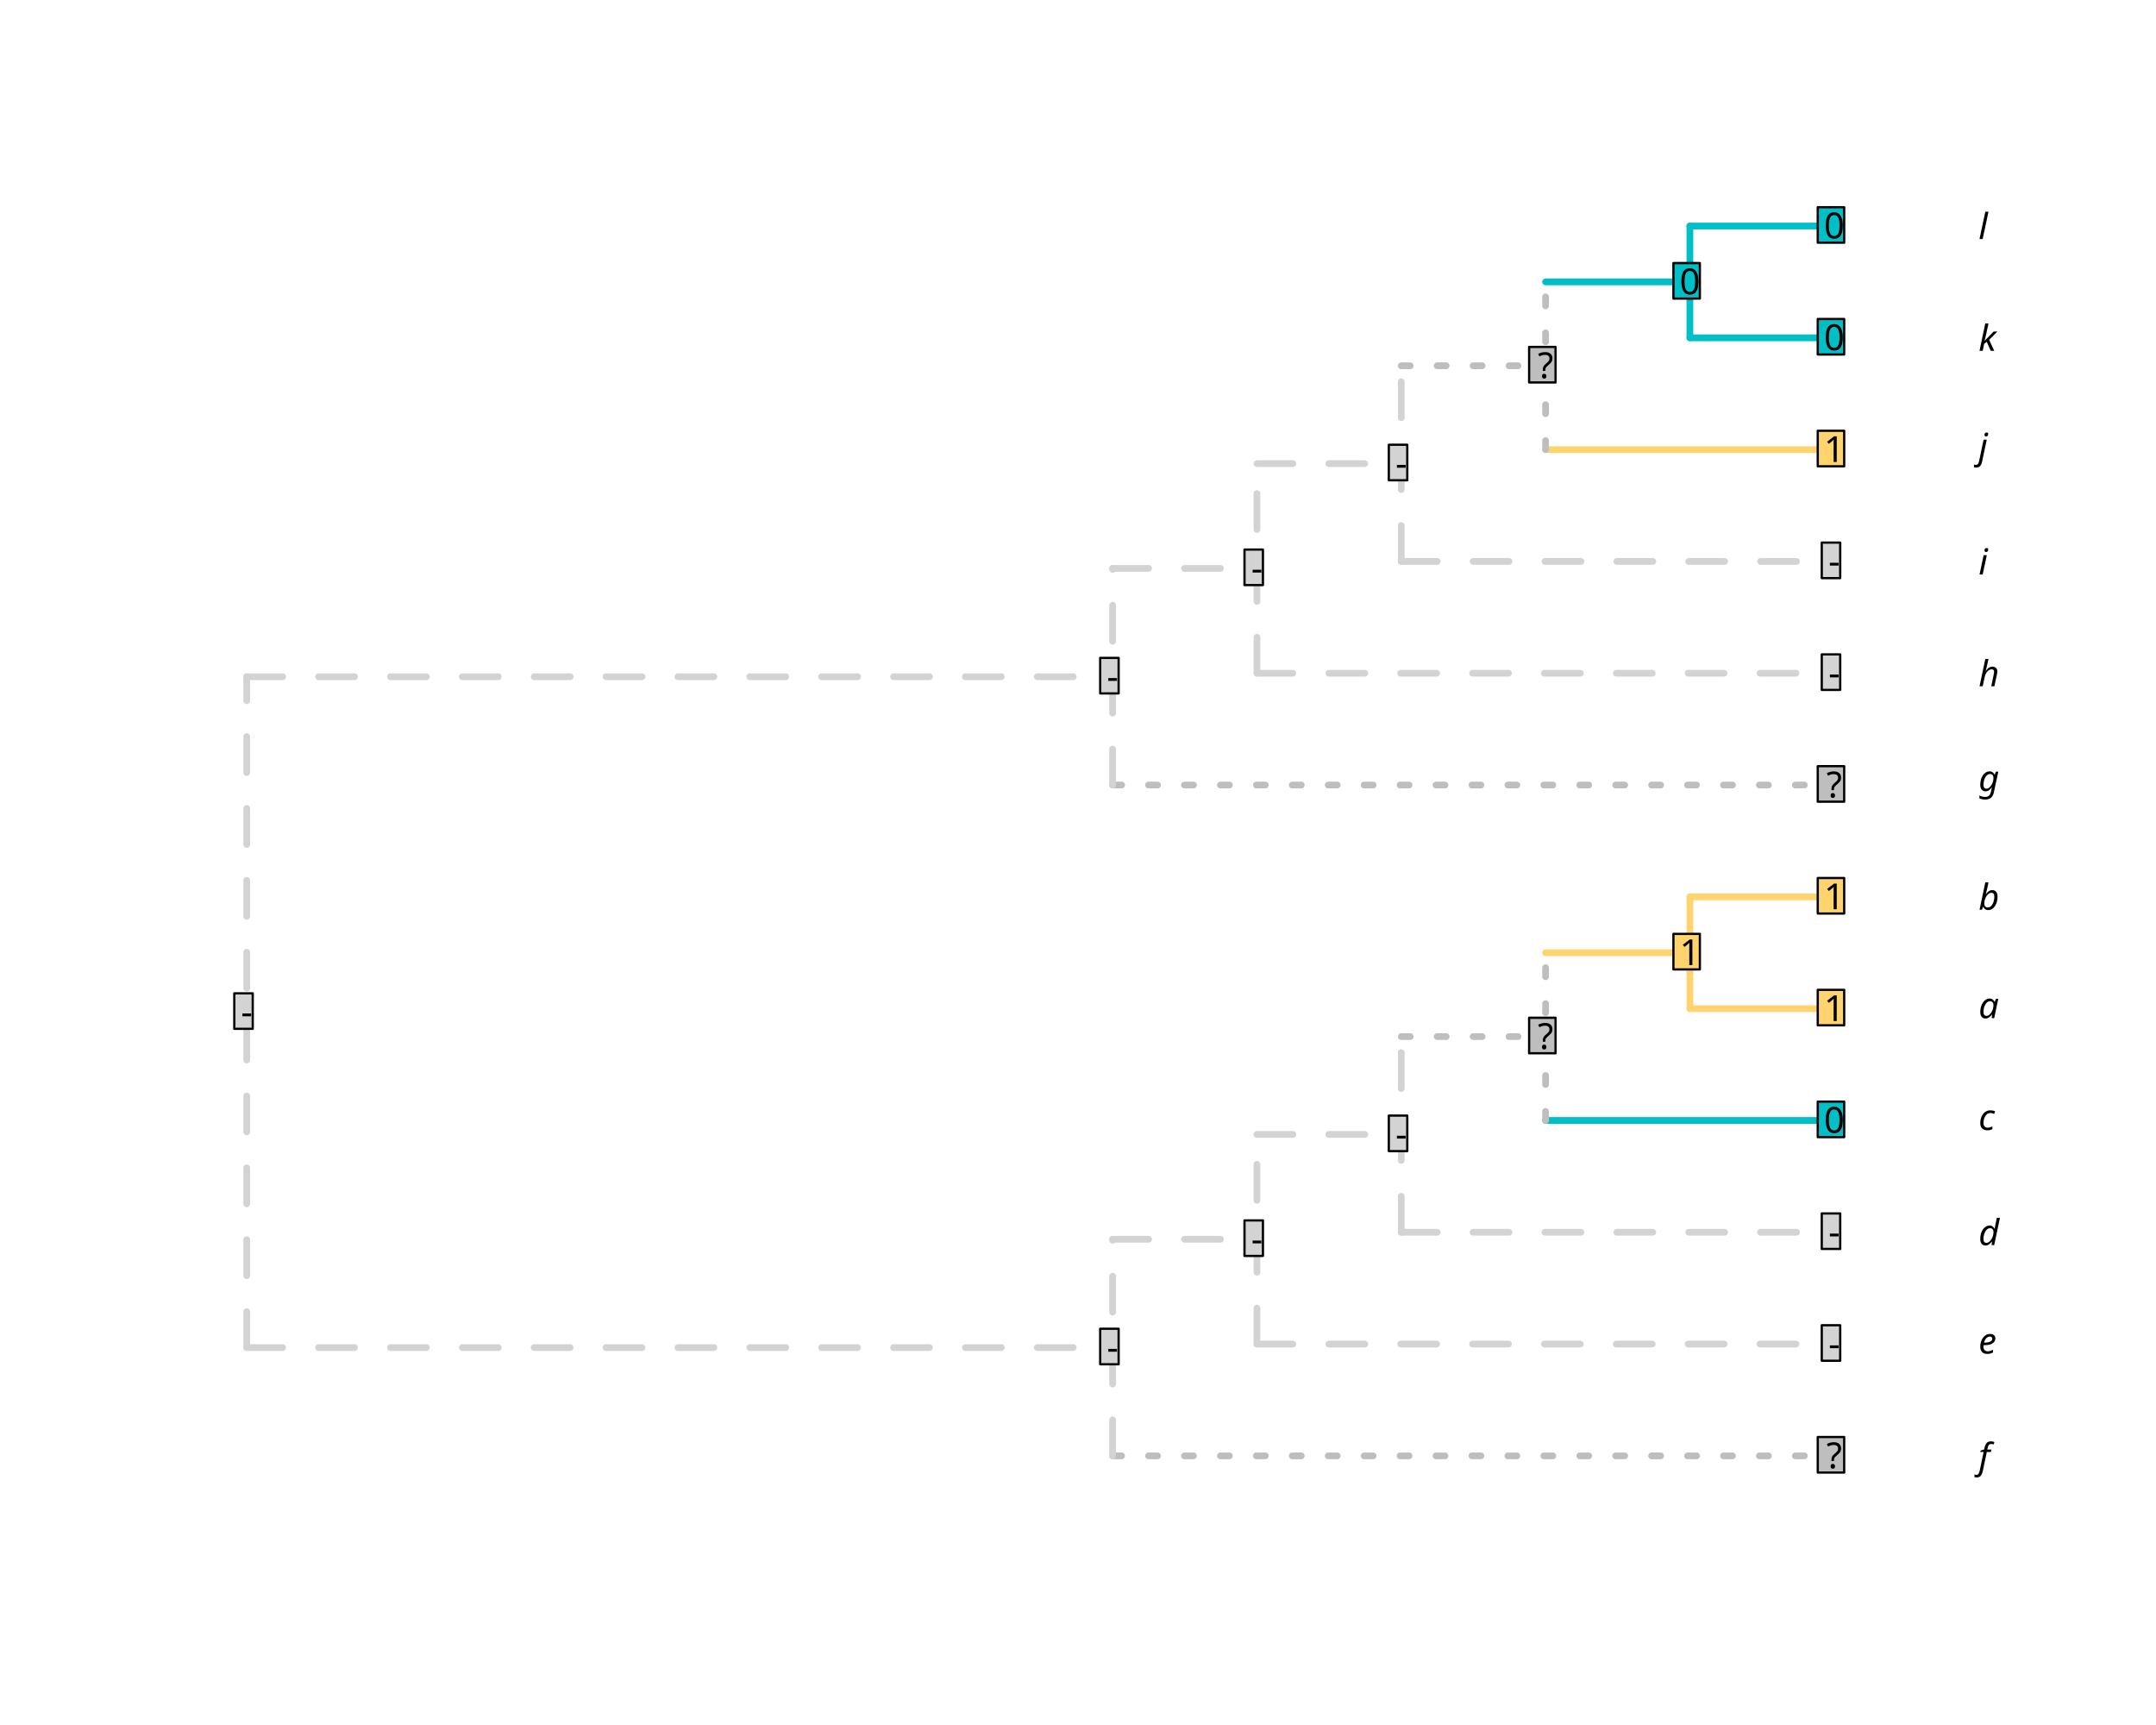
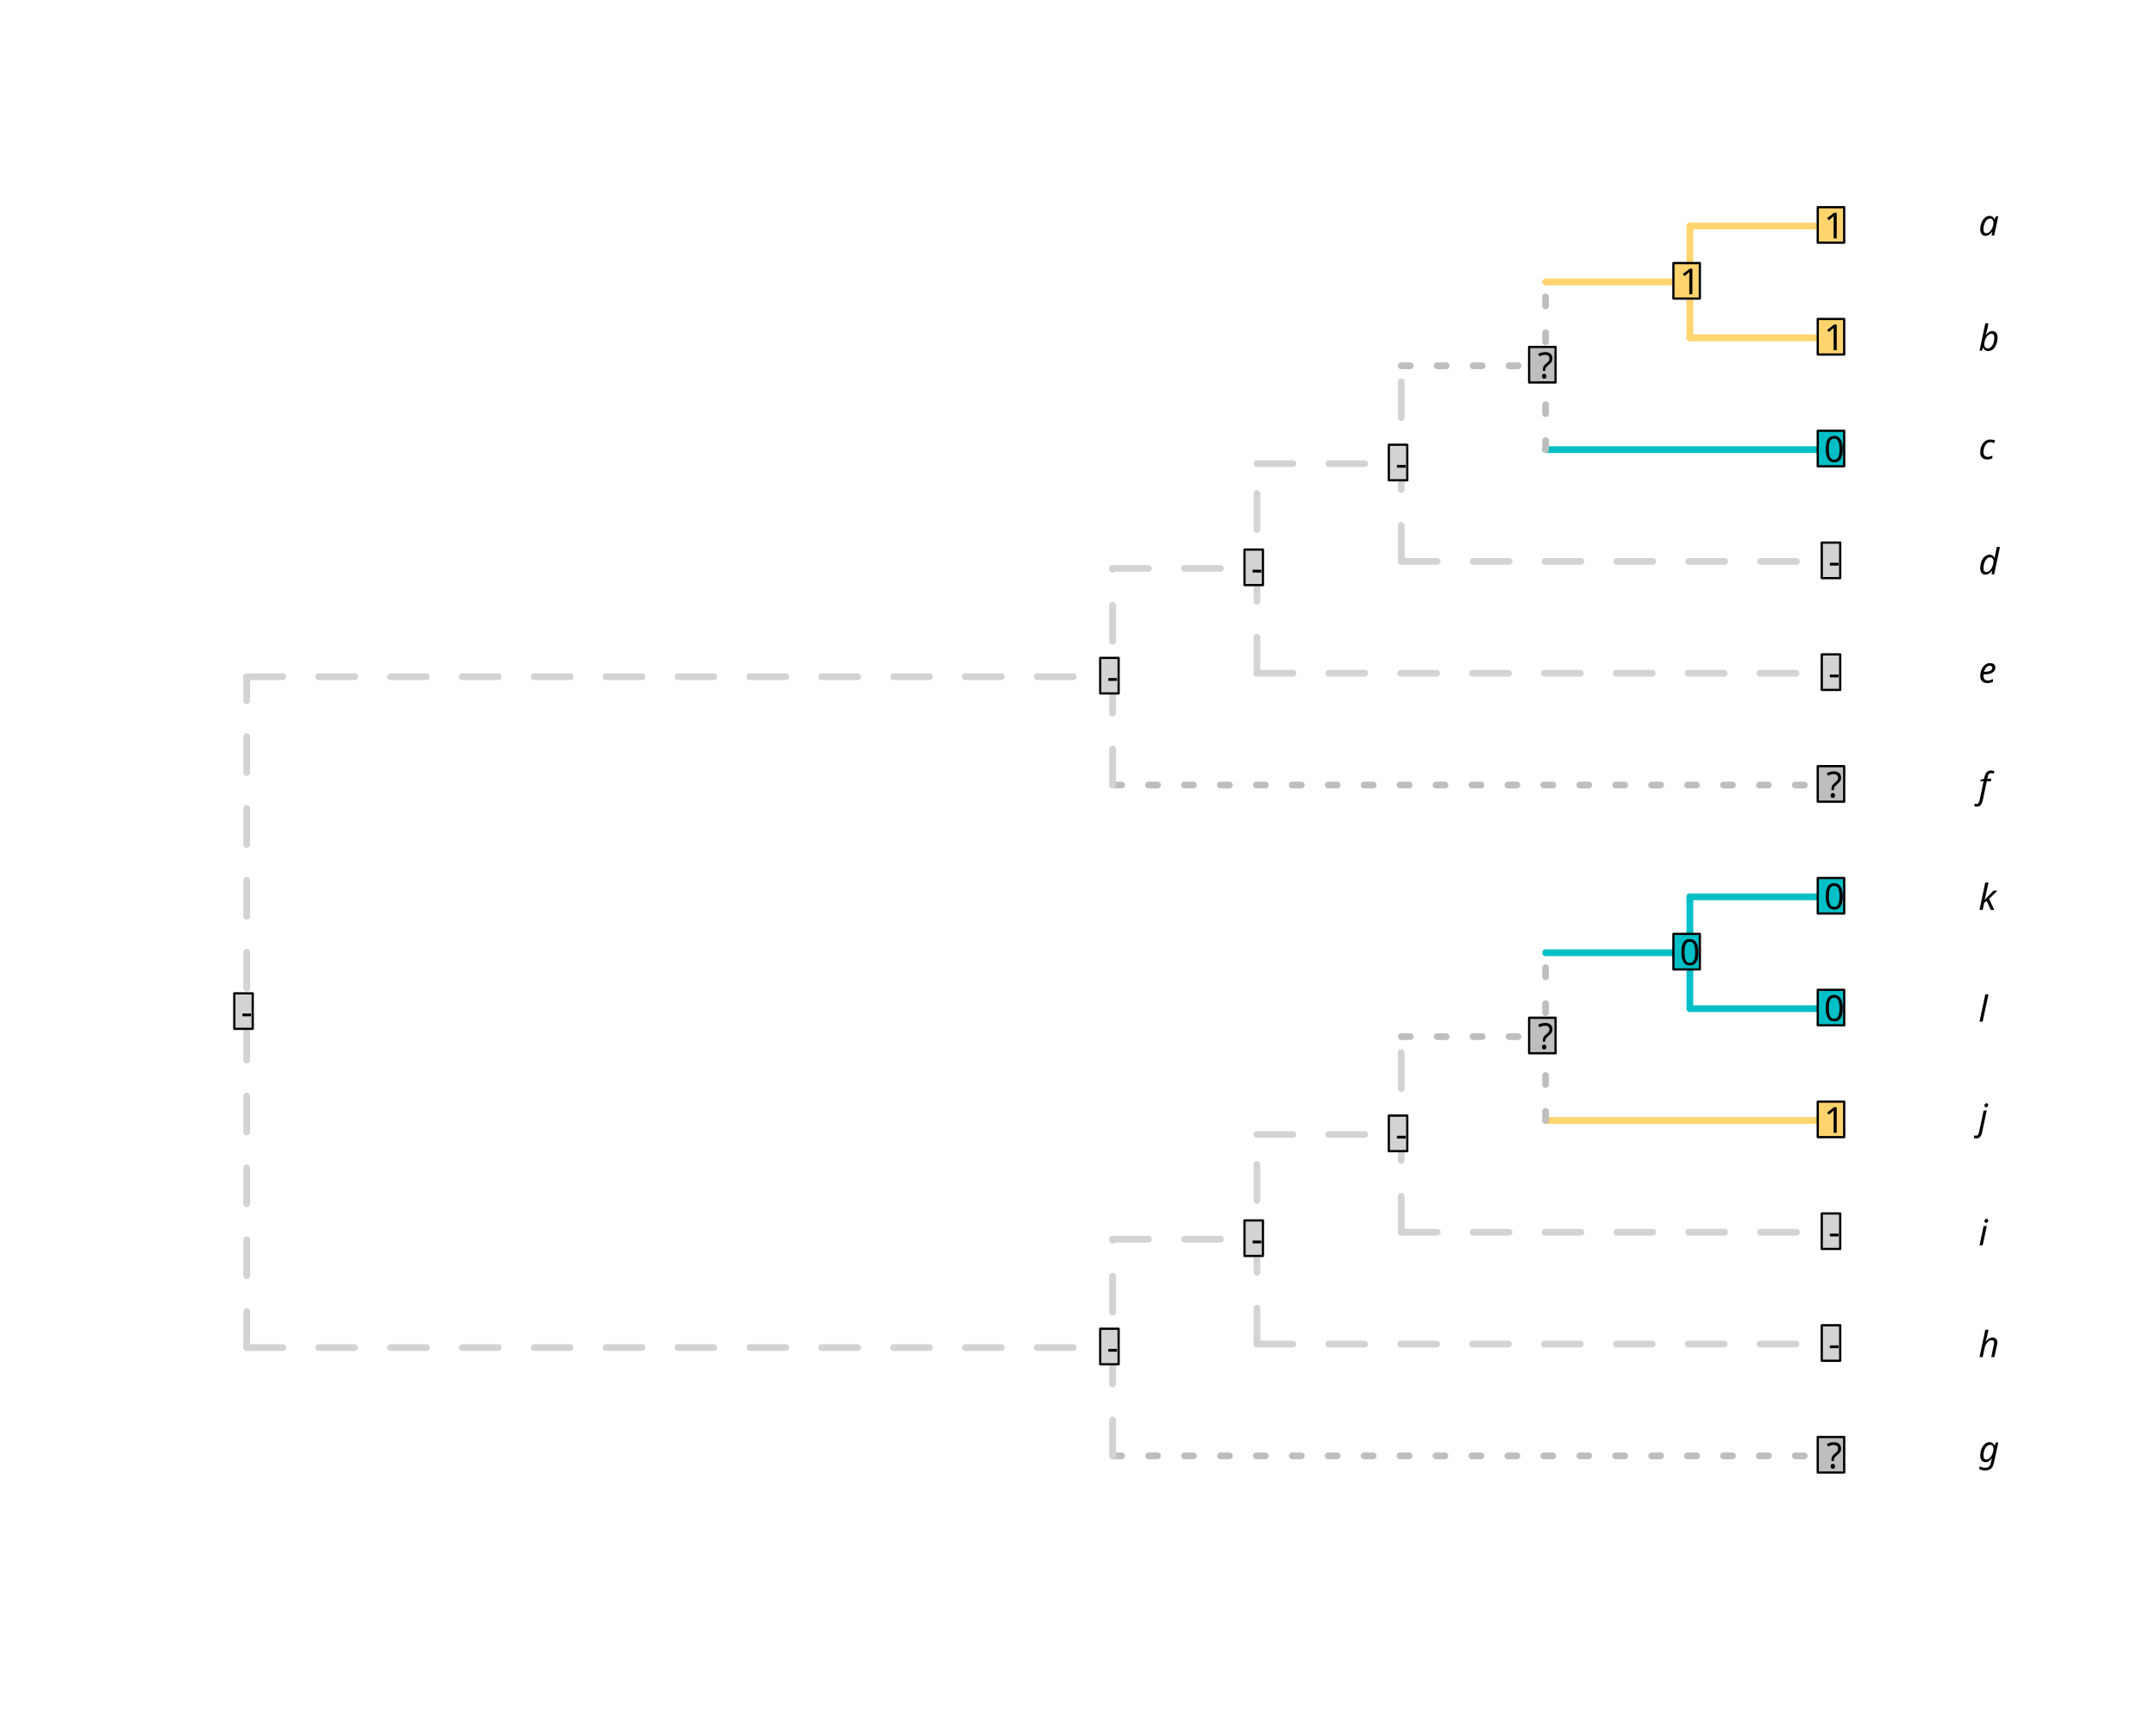
<svg xmlns="http://www.w3.org/2000/svg" class="svglite" data-engine-version="2.0" width="720.00pt" height="576.00pt" viewBox="0 0 720.00 576.00">
  <defs>
    <style type="text/css">
    .svglite line, .svglite polyline, .svglite polygon, .svglite path, .svglite rect, .svglite circle {
      fill: none;
      stroke: #000000;
      stroke-linecap: round;
      stroke-linejoin: round;
      stroke-miterlimit: 10.00;
    }
  </style>
  </defs>
  <rect width="100%" height="100%" style="stroke: none; fill: #FFFFFF;" />
  <defs>
    <clipPath id="cpMC4wMHw3MjAuMDB8MC4wMHw1NzYuMDA=">
      <rect x="0.00" y="0.00" width="720.00" height="576.00" />
    </clipPath>
  </defs>
  <g clip-path="url(#cpMC4wMHw3MjAuMDB8MC4wMHw1NzYuMDA=)">
</g>
  <defs>
    <clipPath id="cpNTkuMDR8Njg5Ljc2fDU5LjA0fDUwMi41Ng==">
      <rect x="59.04" y="59.04" width="630.72" height="443.52" />
    </clipPath>
  </defs>
  <g clip-path="url(#cpNTkuMDR8Njg5Ljc2fDU5LjA0fDUwMi41Ng==)">
    <line x1="82.40" y1="449.97" x2="371.56" y2="449.97" style="stroke-width: 2.25; stroke: #D3D3D3; stroke-dasharray: 12.00,12.00;" />
    <line x1="371.56" y1="486.13" x2="612.54" y2="486.13" style="stroke-width: 2.25; stroke: #BEBEBE; stroke-dasharray: 3.00,9.00;" />
    <line x1="371.56" y1="413.80" x2="419.76" y2="413.80" style="stroke-width: 2.25; stroke: #D3D3D3; stroke-dasharray: 12.00,12.00;" />
    <line x1="419.76" y1="448.80" x2="612.54" y2="448.80" style="stroke-width: 2.25; stroke: #D3D3D3; stroke-dasharray: 12.00,12.00;" />
    <line x1="419.76" y1="378.80" x2="467.95" y2="378.80" style="stroke-width: 2.25; stroke: #D3D3D3; stroke-dasharray: 12.00,12.00;" />
    <line x1="467.95" y1="411.47" x2="612.54" y2="411.47" style="stroke-width: 2.25; stroke: #D3D3D3; stroke-dasharray: 12.00,12.00;" />
    <line x1="467.95" y1="346.13" x2="516.15" y2="346.13" style="stroke-width: 2.25; stroke: #BEBEBE; stroke-dasharray: 3.00,9.00;" />
-     <line x1="516.15" y1="374.13" x2="612.54" y2="374.13" style="stroke-width: 2.25; stroke: #00BFC6;" />
-     <line x1="516.15" y1="318.13" x2="564.34" y2="318.13" style="stroke-width: 2.25; stroke: #FFD46F;" />
-     <line x1="564.34" y1="336.80" x2="612.54" y2="336.80" style="stroke-width: 2.25; stroke: #FFD46F;" />
-     <line x1="564.34" y1="299.47" x2="612.54" y2="299.47" style="stroke-width: 2.25; stroke: #FFD46F;" />
+     <line x1="516.15" y1="374.13" x2="612.54" y2="374.13" style="stroke-width: 2.25; stroke: #FFD46F;" />
+     <line x1="516.15" y1="318.13" x2="564.34" y2="318.13" style="stroke-width: 2.25; stroke: #00BFC6;" />
+     <line x1="564.34" y1="336.80" x2="612.54" y2="336.80" style="stroke-width: 2.25; stroke: #00BFC6;" />
+     <line x1="564.34" y1="299.47" x2="612.54" y2="299.47" style="stroke-width: 2.25; stroke: #00BFC6;" />
    <line x1="82.40" y1="225.97" x2="371.56" y2="225.97" style="stroke-width: 2.25; stroke: #D3D3D3; stroke-dasharray: 12.00,12.00;" />
    <line x1="371.56" y1="262.13" x2="612.54" y2="262.13" style="stroke-width: 2.25; stroke: #BEBEBE; stroke-dasharray: 3.00,9.00;" />
    <line x1="371.56" y1="189.80" x2="419.76" y2="189.80" style="stroke-width: 2.25; stroke: #D3D3D3; stroke-dasharray: 12.00,12.00;" />
    <line x1="419.76" y1="224.80" x2="612.54" y2="224.80" style="stroke-width: 2.25; stroke: #D3D3D3; stroke-dasharray: 12.00,12.00;" />
    <line x1="419.76" y1="154.80" x2="467.95" y2="154.80" style="stroke-width: 2.25; stroke: #D3D3D3; stroke-dasharray: 12.00,12.00;" />
    <line x1="467.95" y1="187.47" x2="612.54" y2="187.47" style="stroke-width: 2.25; stroke: #D3D3D3; stroke-dasharray: 12.00,12.00;" />
    <line x1="467.95" y1="122.13" x2="516.15" y2="122.13" style="stroke-width: 2.25; stroke: #BEBEBE; stroke-dasharray: 3.00,9.00;" />
-     <line x1="516.15" y1="150.13" x2="612.54" y2="150.13" style="stroke-width: 2.25; stroke: #FFD46F;" />
-     <line x1="516.15" y1="94.13" x2="564.34" y2="94.13" style="stroke-width: 2.25; stroke: #00BFC6;" />
-     <line x1="564.34" y1="112.80" x2="612.54" y2="112.80" style="stroke-width: 2.25; stroke: #00BFC6;" />
-     <line x1="564.34" y1="75.47" x2="612.54" y2="75.47" style="stroke-width: 2.25; stroke: #00BFC6;" />
+     <line x1="516.15" y1="150.13" x2="612.54" y2="150.13" style="stroke-width: 2.25; stroke: #00BFC6;" />
+     <line x1="516.15" y1="94.13" x2="564.34" y2="94.13" style="stroke-width: 2.25; stroke: #FFD46F;" />
+     <line x1="564.34" y1="112.80" x2="612.54" y2="112.80" style="stroke-width: 2.25; stroke: #FFD46F;" />
+     <line x1="564.34" y1="75.47" x2="612.54" y2="75.47" style="stroke-width: 2.25; stroke: #FFD46F;" />
    <line x1="82.40" y1="449.97" x2="82.40" y2="225.97" style="stroke-width: 2.25; stroke: #D3D3D3; stroke-dasharray: 12.00,12.00;" />
+     <line x1="371.56" y1="262.13" x2="371.56" y2="189.80" style="stroke-width: 2.25; stroke: #D3D3D3; stroke-dasharray: 12.00,12.00;" />
+     <line x1="419.76" y1="224.80" x2="419.76" y2="154.80" style="stroke-width: 2.25; stroke: #D3D3D3; stroke-dasharray: 12.00,12.00;" />
+     <line x1="467.95" y1="187.47" x2="467.95" y2="122.13" style="stroke-width: 2.25; stroke: #D3D3D3; stroke-dasharray: 12.00,12.00;" />
+     <line x1="516.15" y1="150.13" x2="516.15" y2="94.13" style="stroke-width: 2.25; stroke: #BEBEBE; stroke-dasharray: 3.00,9.00;" />
+     <line x1="564.34" y1="112.80" x2="564.34" y2="75.47" style="stroke-width: 2.25; stroke: #FFD46F;" />
    <line x1="371.56" y1="486.13" x2="371.56" y2="413.80" style="stroke-width: 2.25; stroke: #D3D3D3; stroke-dasharray: 12.00,12.00;" />
    <line x1="419.76" y1="448.80" x2="419.76" y2="378.80" style="stroke-width: 2.25; stroke: #D3D3D3; stroke-dasharray: 12.00,12.00;" />
    <line x1="467.95" y1="411.47" x2="467.95" y2="346.13" style="stroke-width: 2.25; stroke: #D3D3D3; stroke-dasharray: 12.00,12.00;" />
    <line x1="516.15" y1="374.13" x2="516.15" y2="318.13" style="stroke-width: 2.25; stroke: #BEBEBE; stroke-dasharray: 3.00,9.00;" />
-     <line x1="564.34" y1="336.80" x2="564.34" y2="299.47" style="stroke-width: 2.25; stroke: #FFD46F;" />
-     <line x1="371.56" y1="262.13" x2="371.56" y2="189.80" style="stroke-width: 2.25; stroke: #D3D3D3; stroke-dasharray: 12.00,12.00;" />
-     <line x1="419.76" y1="224.80" x2="419.76" y2="154.80" style="stroke-width: 2.25; stroke: #D3D3D3; stroke-dasharray: 12.00,12.00;" />
-     <line x1="467.95" y1="187.47" x2="467.95" y2="122.13" style="stroke-width: 2.25; stroke: #D3D3D3; stroke-dasharray: 12.00,12.00;" />
-     <line x1="516.15" y1="150.13" x2="516.15" y2="94.13" style="stroke-width: 2.25; stroke: #BEBEBE; stroke-dasharray: 3.00,9.00;" />
-     <line x1="564.34" y1="112.80" x2="564.34" y2="75.47" style="stroke-width: 2.25; stroke: #00BFC6;" />
-     <text x="660.73" y="339.97" style="font-size: 12.00px; font-style: italic; font-family: sans;" textLength="6.67px" lengthAdjust="spacingAndGlyphs">a</text>
-     <text x="660.73" y="303.76" style="font-size: 12.00px; font-style: italic; font-family: sans;" textLength="6.67px" lengthAdjust="spacingAndGlyphs">b</text>
-     <text x="660.73" y="377.30" style="font-size: 12.00px; font-style: italic; font-family: sans;" textLength="6.00px" lengthAdjust="spacingAndGlyphs">c</text>
-     <text x="660.73" y="415.76" style="font-size: 12.00px; font-style: italic; font-family: sans;" textLength="6.67px" lengthAdjust="spacingAndGlyphs">d</text>
-     <text x="660.73" y="451.97" style="font-size: 12.00px; font-style: italic; font-family: sans;" textLength="6.67px" lengthAdjust="spacingAndGlyphs">e</text>
-     <text x="660.73" y="490.47" style="font-size: 12.00px; font-style: italic; font-family: sans;" textLength="3.33px" lengthAdjust="spacingAndGlyphs">f</text>
-     <text x="660.73" y="264.11" style="font-size: 12.00px; font-style: italic; font-family: sans;" textLength="6.67px" lengthAdjust="spacingAndGlyphs">g</text>
-     <text x="660.73" y="229.15" style="font-size: 12.00px; font-style: italic; font-family: sans;" textLength="6.67px" lengthAdjust="spacingAndGlyphs">h</text>
-     <text x="660.73" y="191.82" style="font-size: 12.00px; font-style: italic; font-family: sans;" textLength="2.66px" lengthAdjust="spacingAndGlyphs">i</text>
-     <text x="660.73" y="153.24" style="font-size: 12.00px; font-style: italic; font-family: sans;" textLength="2.66px" lengthAdjust="spacingAndGlyphs">j</text>
-     <text x="660.73" y="117.15" style="font-size: 12.00px; font-style: italic; font-family: sans;" textLength="6.00px" lengthAdjust="spacingAndGlyphs">k</text>
-     <text x="660.73" y="79.82" style="font-size: 12.00px; font-style: italic; font-family: sans;" textLength="2.66px" lengthAdjust="spacingAndGlyphs">l</text>
-     <rect x="607.04" y="330.51" width="8.83" height="11.86" style="stroke-width: 0.75; fill: #FFD46F;" />
-     <rect x="607.04" y="293.18" width="8.83" height="11.86" style="stroke-width: 0.75; fill: #FFD46F;" />
-     <rect x="607.04" y="367.84" width="8.83" height="11.86" style="stroke-width: 0.75; fill: #00BFC6;" />
+     <line x1="564.34" y1="336.80" x2="564.34" y2="299.47" style="stroke-width: 2.25; stroke: #00BFC6;" />
+     <text x="660.73" y="78.64" style="font-size: 12.00px; font-style: italic; font-family: sans;" textLength="6.67px" lengthAdjust="spacingAndGlyphs">a</text>
+     <text x="660.73" y="117.09" style="font-size: 12.00px; font-style: italic; font-family: sans;" textLength="6.67px" lengthAdjust="spacingAndGlyphs">b</text>
+     <text x="660.73" y="153.30" style="font-size: 12.00px; font-style: italic; font-family: sans;" textLength="6.00px" lengthAdjust="spacingAndGlyphs">c</text>
+     <text x="660.73" y="191.76" style="font-size: 12.00px; font-style: italic; font-family: sans;" textLength="6.67px" lengthAdjust="spacingAndGlyphs">d</text>
+     <text x="660.73" y="227.97" style="font-size: 12.00px; font-style: italic; font-family: sans;" textLength="6.67px" lengthAdjust="spacingAndGlyphs">e</text>
+     <text x="660.73" y="266.47" style="font-size: 12.00px; font-style: italic; font-family: sans;" textLength="3.33px" lengthAdjust="spacingAndGlyphs">f</text>
+     <text x="660.73" y="488.11" style="font-size: 12.00px; font-style: italic; font-family: sans;" textLength="6.67px" lengthAdjust="spacingAndGlyphs">g</text>
+     <text x="660.73" y="453.15" style="font-size: 12.00px; font-style: italic; font-family: sans;" textLength="6.67px" lengthAdjust="spacingAndGlyphs">h</text>
+     <text x="660.73" y="415.82" style="font-size: 12.00px; font-style: italic; font-family: sans;" textLength="2.66px" lengthAdjust="spacingAndGlyphs">i</text>
+     <text x="660.73" y="377.24" style="font-size: 12.00px; font-style: italic; font-family: sans;" textLength="2.66px" lengthAdjust="spacingAndGlyphs">j</text>
+     <text x="660.73" y="303.82" style="font-size: 12.00px; font-style: italic; font-family: sans;" textLength="6.00px" lengthAdjust="spacingAndGlyphs">k</text>
+     <text x="660.73" y="341.15" style="font-size: 12.00px; font-style: italic; font-family: sans;" textLength="2.66px" lengthAdjust="spacingAndGlyphs">l</text>
+     <rect x="607.04" y="69.18" width="8.83" height="11.86" style="stroke-width: 0.75; fill: #FFD46F;" />
+     <rect x="607.04" y="106.51" width="8.83" height="11.86" style="stroke-width: 0.75; fill: #FFD46F;" />
+     <rect x="607.04" y="143.84" width="8.83" height="11.86" style="stroke-width: 0.75; fill: #00BFC6;" />
+     <rect x="608.38" y="181.18" width="6.16" height="11.86" style="stroke-width: 0.75; fill: #D3D3D3;" />
+     <rect x="608.38" y="218.51" width="6.16" height="11.86" style="stroke-width: 0.75; fill: #D3D3D3;" />
+     <rect x="607.04" y="255.84" width="8.83" height="11.86" style="stroke-width: 0.75; fill: #BEBEBE;" />
+     <rect x="607.04" y="479.84" width="8.83" height="11.86" style="stroke-width: 0.75; fill: #BEBEBE;" />
+     <rect x="608.38" y="442.51" width="6.16" height="11.86" style="stroke-width: 0.75; fill: #D3D3D3;" />
    <rect x="608.38" y="405.18" width="6.16" height="11.86" style="stroke-width: 0.75; fill: #D3D3D3;" />
-     <rect x="608.38" y="442.51" width="6.16" height="11.86" style="stroke-width: 0.75; fill: #D3D3D3;" />
-     <rect x="607.04" y="479.84" width="8.83" height="11.86" style="stroke-width: 0.75; fill: #BEBEBE;" />
-     <rect x="607.04" y="255.84" width="8.83" height="11.86" style="stroke-width: 0.75; fill: #BEBEBE;" />
-     <rect x="608.38" y="218.51" width="6.16" height="11.86" style="stroke-width: 0.75; fill: #D3D3D3;" />
-     <rect x="608.38" y="181.18" width="6.16" height="11.86" style="stroke-width: 0.75; fill: #D3D3D3;" />
-     <rect x="607.04" y="143.84" width="8.83" height="11.86" style="stroke-width: 0.75; fill: #FFD46F;" />
-     <rect x="607.04" y="106.51" width="8.83" height="11.86" style="stroke-width: 0.75; fill: #00BFC6;" />
-     <rect x="607.04" y="69.18" width="8.83" height="11.86" style="stroke-width: 0.75; fill: #00BFC6;" />
+     <rect x="607.04" y="367.84" width="8.83" height="11.86" style="stroke-width: 0.75; fill: #FFD46F;" />
+     <rect x="607.04" y="293.18" width="8.83" height="11.86" style="stroke-width: 0.75; fill: #00BFC6;" />
+     <rect x="607.04" y="330.51" width="8.83" height="11.86" style="stroke-width: 0.75; fill: #00BFC6;" />
    <rect x="78.24" y="331.68" width="6.16" height="11.86" style="stroke-width: 0.75; fill: #D3D3D3;" />
+     <rect x="367.41" y="219.68" width="6.16" height="11.86" style="stroke-width: 0.75; fill: #D3D3D3;" />
+     <rect x="415.60" y="183.51" width="6.16" height="11.86" style="stroke-width: 0.75; fill: #D3D3D3;" />
+     <rect x="463.80" y="148.51" width="6.16" height="11.86" style="stroke-width: 0.75; fill: #D3D3D3;" />
+     <rect x="510.65" y="115.84" width="8.83" height="11.86" style="stroke-width: 0.75; fill: #BEBEBE;" />
+     <rect x="558.84" y="87.84" width="8.83" height="11.86" style="stroke-width: 0.75; fill: #FFD46F;" />
    <rect x="367.41" y="443.68" width="6.16" height="11.86" style="stroke-width: 0.75; fill: #D3D3D3;" />
    <rect x="415.60" y="407.51" width="6.16" height="11.86" style="stroke-width: 0.75; fill: #D3D3D3;" />
    <rect x="463.80" y="372.51" width="6.16" height="11.86" style="stroke-width: 0.75; fill: #D3D3D3;" />
    <rect x="510.65" y="339.84" width="8.83" height="11.86" style="stroke-width: 0.75; fill: #BEBEBE;" />
-     <rect x="558.84" y="311.84" width="8.83" height="11.86" style="stroke-width: 0.75; fill: #FFD46F;" />
-     <rect x="367.41" y="219.68" width="6.16" height="11.86" style="stroke-width: 0.75; fill: #D3D3D3;" />
-     <rect x="415.60" y="183.51" width="6.16" height="11.86" style="stroke-width: 0.75; fill: #D3D3D3;" />
-     <rect x="463.80" y="148.51" width="6.16" height="11.86" style="stroke-width: 0.75; fill: #D3D3D3;" />
-     <rect x="510.65" y="115.84" width="8.83" height="11.86" style="stroke-width: 0.75; fill: #BEBEBE;" />
-     <rect x="558.84" y="87.84" width="8.83" height="11.86" style="stroke-width: 0.75; fill: #00BFC6;" />
-     <text x="612.54" y="340.93" text-anchor="middle" style="font-size: 12.00px; font-family: sans;" textLength="6.67px" lengthAdjust="spacingAndGlyphs">1</text>
-     <text x="612.54" y="303.60" text-anchor="middle" style="font-size: 12.00px; font-family: sans;" textLength="6.67px" lengthAdjust="spacingAndGlyphs">1</text>
-     <text x="612.54" y="378.26" text-anchor="middle" style="font-size: 12.00px; font-family: sans;" textLength="6.67px" lengthAdjust="spacingAndGlyphs">0</text>
+     <rect x="558.84" y="311.84" width="8.83" height="11.86" style="stroke-width: 0.75; fill: #00BFC6;" />
+     <text x="612.54" y="79.60" text-anchor="middle" style="font-size: 12.00px; font-family: sans;" textLength="6.67px" lengthAdjust="spacingAndGlyphs">1</text>
+     <text x="612.54" y="116.93" text-anchor="middle" style="font-size: 12.00px; font-family: sans;" textLength="6.67px" lengthAdjust="spacingAndGlyphs">1</text>
+     <text x="612.54" y="154.26" text-anchor="middle" style="font-size: 12.00px; font-family: sans;" textLength="6.67px" lengthAdjust="spacingAndGlyphs">0</text>
+     <text x="612.54" y="191.60" text-anchor="middle" style="font-size: 12.00px; font-family: sans;" textLength="4.00px" lengthAdjust="spacingAndGlyphs">-</text>
+     <text x="612.54" y="228.93" text-anchor="middle" style="font-size: 12.00px; font-family: sans;" textLength="4.00px" lengthAdjust="spacingAndGlyphs">-</text>
+     <text x="612.54" y="266.26" text-anchor="middle" style="font-size: 12.00px; font-family: sans;" textLength="6.67px" lengthAdjust="spacingAndGlyphs">?</text>
+     <text x="612.54" y="490.26" text-anchor="middle" style="font-size: 12.00px; font-family: sans;" textLength="6.67px" lengthAdjust="spacingAndGlyphs">?</text>
+     <text x="612.54" y="452.93" text-anchor="middle" style="font-size: 12.00px; font-family: sans;" textLength="4.00px" lengthAdjust="spacingAndGlyphs">-</text>
    <text x="612.54" y="415.60" text-anchor="middle" style="font-size: 12.00px; font-family: sans;" textLength="4.00px" lengthAdjust="spacingAndGlyphs">-</text>
-     <text x="612.54" y="452.93" text-anchor="middle" style="font-size: 12.00px; font-family: sans;" textLength="4.00px" lengthAdjust="spacingAndGlyphs">-</text>
-     <text x="612.54" y="490.26" text-anchor="middle" style="font-size: 12.00px; font-family: sans;" textLength="6.67px" lengthAdjust="spacingAndGlyphs">?</text>
-     <text x="612.54" y="266.26" text-anchor="middle" style="font-size: 12.00px; font-family: sans;" textLength="6.67px" lengthAdjust="spacingAndGlyphs">?</text>
-     <text x="612.54" y="228.93" text-anchor="middle" style="font-size: 12.00px; font-family: sans;" textLength="4.00px" lengthAdjust="spacingAndGlyphs">-</text>
-     <text x="612.54" y="191.60" text-anchor="middle" style="font-size: 12.00px; font-family: sans;" textLength="4.00px" lengthAdjust="spacingAndGlyphs">-</text>
-     <text x="612.54" y="154.26" text-anchor="middle" style="font-size: 12.00px; font-family: sans;" textLength="6.67px" lengthAdjust="spacingAndGlyphs">1</text>
-     <text x="612.54" y="116.93" text-anchor="middle" style="font-size: 12.00px; font-family: sans;" textLength="6.67px" lengthAdjust="spacingAndGlyphs">0</text>
-     <text x="612.54" y="79.60" text-anchor="middle" style="font-size: 12.00px; font-family: sans;" textLength="6.67px" lengthAdjust="spacingAndGlyphs">0</text>
+     <text x="612.54" y="378.26" text-anchor="middle" style="font-size: 12.00px; font-family: sans;" textLength="6.67px" lengthAdjust="spacingAndGlyphs">1</text>
+     <text x="612.54" y="303.60" text-anchor="middle" style="font-size: 12.00px; font-family: sans;" textLength="6.67px" lengthAdjust="spacingAndGlyphs">0</text>
+     <text x="612.54" y="340.93" text-anchor="middle" style="font-size: 12.00px; font-family: sans;" textLength="6.67px" lengthAdjust="spacingAndGlyphs">0</text>
    <text x="82.40" y="342.10" text-anchor="middle" style="font-size: 12.00px; font-family: sans;" textLength="4.00px" lengthAdjust="spacingAndGlyphs">-</text>
+     <text x="371.56" y="230.10" text-anchor="middle" style="font-size: 12.00px; font-family: sans;" textLength="4.00px" lengthAdjust="spacingAndGlyphs">-</text>
+     <text x="419.76" y="193.93" text-anchor="middle" style="font-size: 12.00px; font-family: sans;" textLength="4.00px" lengthAdjust="spacingAndGlyphs">-</text>
+     <text x="467.95" y="158.93" text-anchor="middle" style="font-size: 12.00px; font-family: sans;" textLength="4.00px" lengthAdjust="spacingAndGlyphs">-</text>
+     <text x="516.15" y="126.26" text-anchor="middle" style="font-size: 12.00px; font-family: sans;" textLength="6.67px" lengthAdjust="spacingAndGlyphs">?</text>
+     <text x="564.34" y="98.26" text-anchor="middle" style="font-size: 12.00px; font-family: sans;" textLength="6.67px" lengthAdjust="spacingAndGlyphs">1</text>
    <text x="371.56" y="454.10" text-anchor="middle" style="font-size: 12.00px; font-family: sans;" textLength="4.00px" lengthAdjust="spacingAndGlyphs">-</text>
    <text x="419.76" y="417.93" text-anchor="middle" style="font-size: 12.00px; font-family: sans;" textLength="4.00px" lengthAdjust="spacingAndGlyphs">-</text>
    <text x="467.95" y="382.93" text-anchor="middle" style="font-size: 12.00px; font-family: sans;" textLength="4.00px" lengthAdjust="spacingAndGlyphs">-</text>
    <text x="516.15" y="350.26" text-anchor="middle" style="font-size: 12.00px; font-family: sans;" textLength="6.67px" lengthAdjust="spacingAndGlyphs">?</text>
-     <text x="564.34" y="322.26" text-anchor="middle" style="font-size: 12.00px; font-family: sans;" textLength="6.67px" lengthAdjust="spacingAndGlyphs">1</text>
-     <text x="371.56" y="230.10" text-anchor="middle" style="font-size: 12.00px; font-family: sans;" textLength="4.00px" lengthAdjust="spacingAndGlyphs">-</text>
-     <text x="419.76" y="193.93" text-anchor="middle" style="font-size: 12.00px; font-family: sans;" textLength="4.00px" lengthAdjust="spacingAndGlyphs">-</text>
-     <text x="467.95" y="158.93" text-anchor="middle" style="font-size: 12.00px; font-family: sans;" textLength="4.00px" lengthAdjust="spacingAndGlyphs">-</text>
-     <text x="516.15" y="126.26" text-anchor="middle" style="font-size: 12.00px; font-family: sans;" textLength="6.67px" lengthAdjust="spacingAndGlyphs">?</text>
-     <text x="564.34" y="98.26" text-anchor="middle" style="font-size: 12.00px; font-family: sans;" textLength="6.67px" lengthAdjust="spacingAndGlyphs">0</text>
+     <text x="564.34" y="322.26" text-anchor="middle" style="font-size: 12.00px; font-family: sans;" textLength="6.67px" lengthAdjust="spacingAndGlyphs">0</text>
  </g>
</svg>
